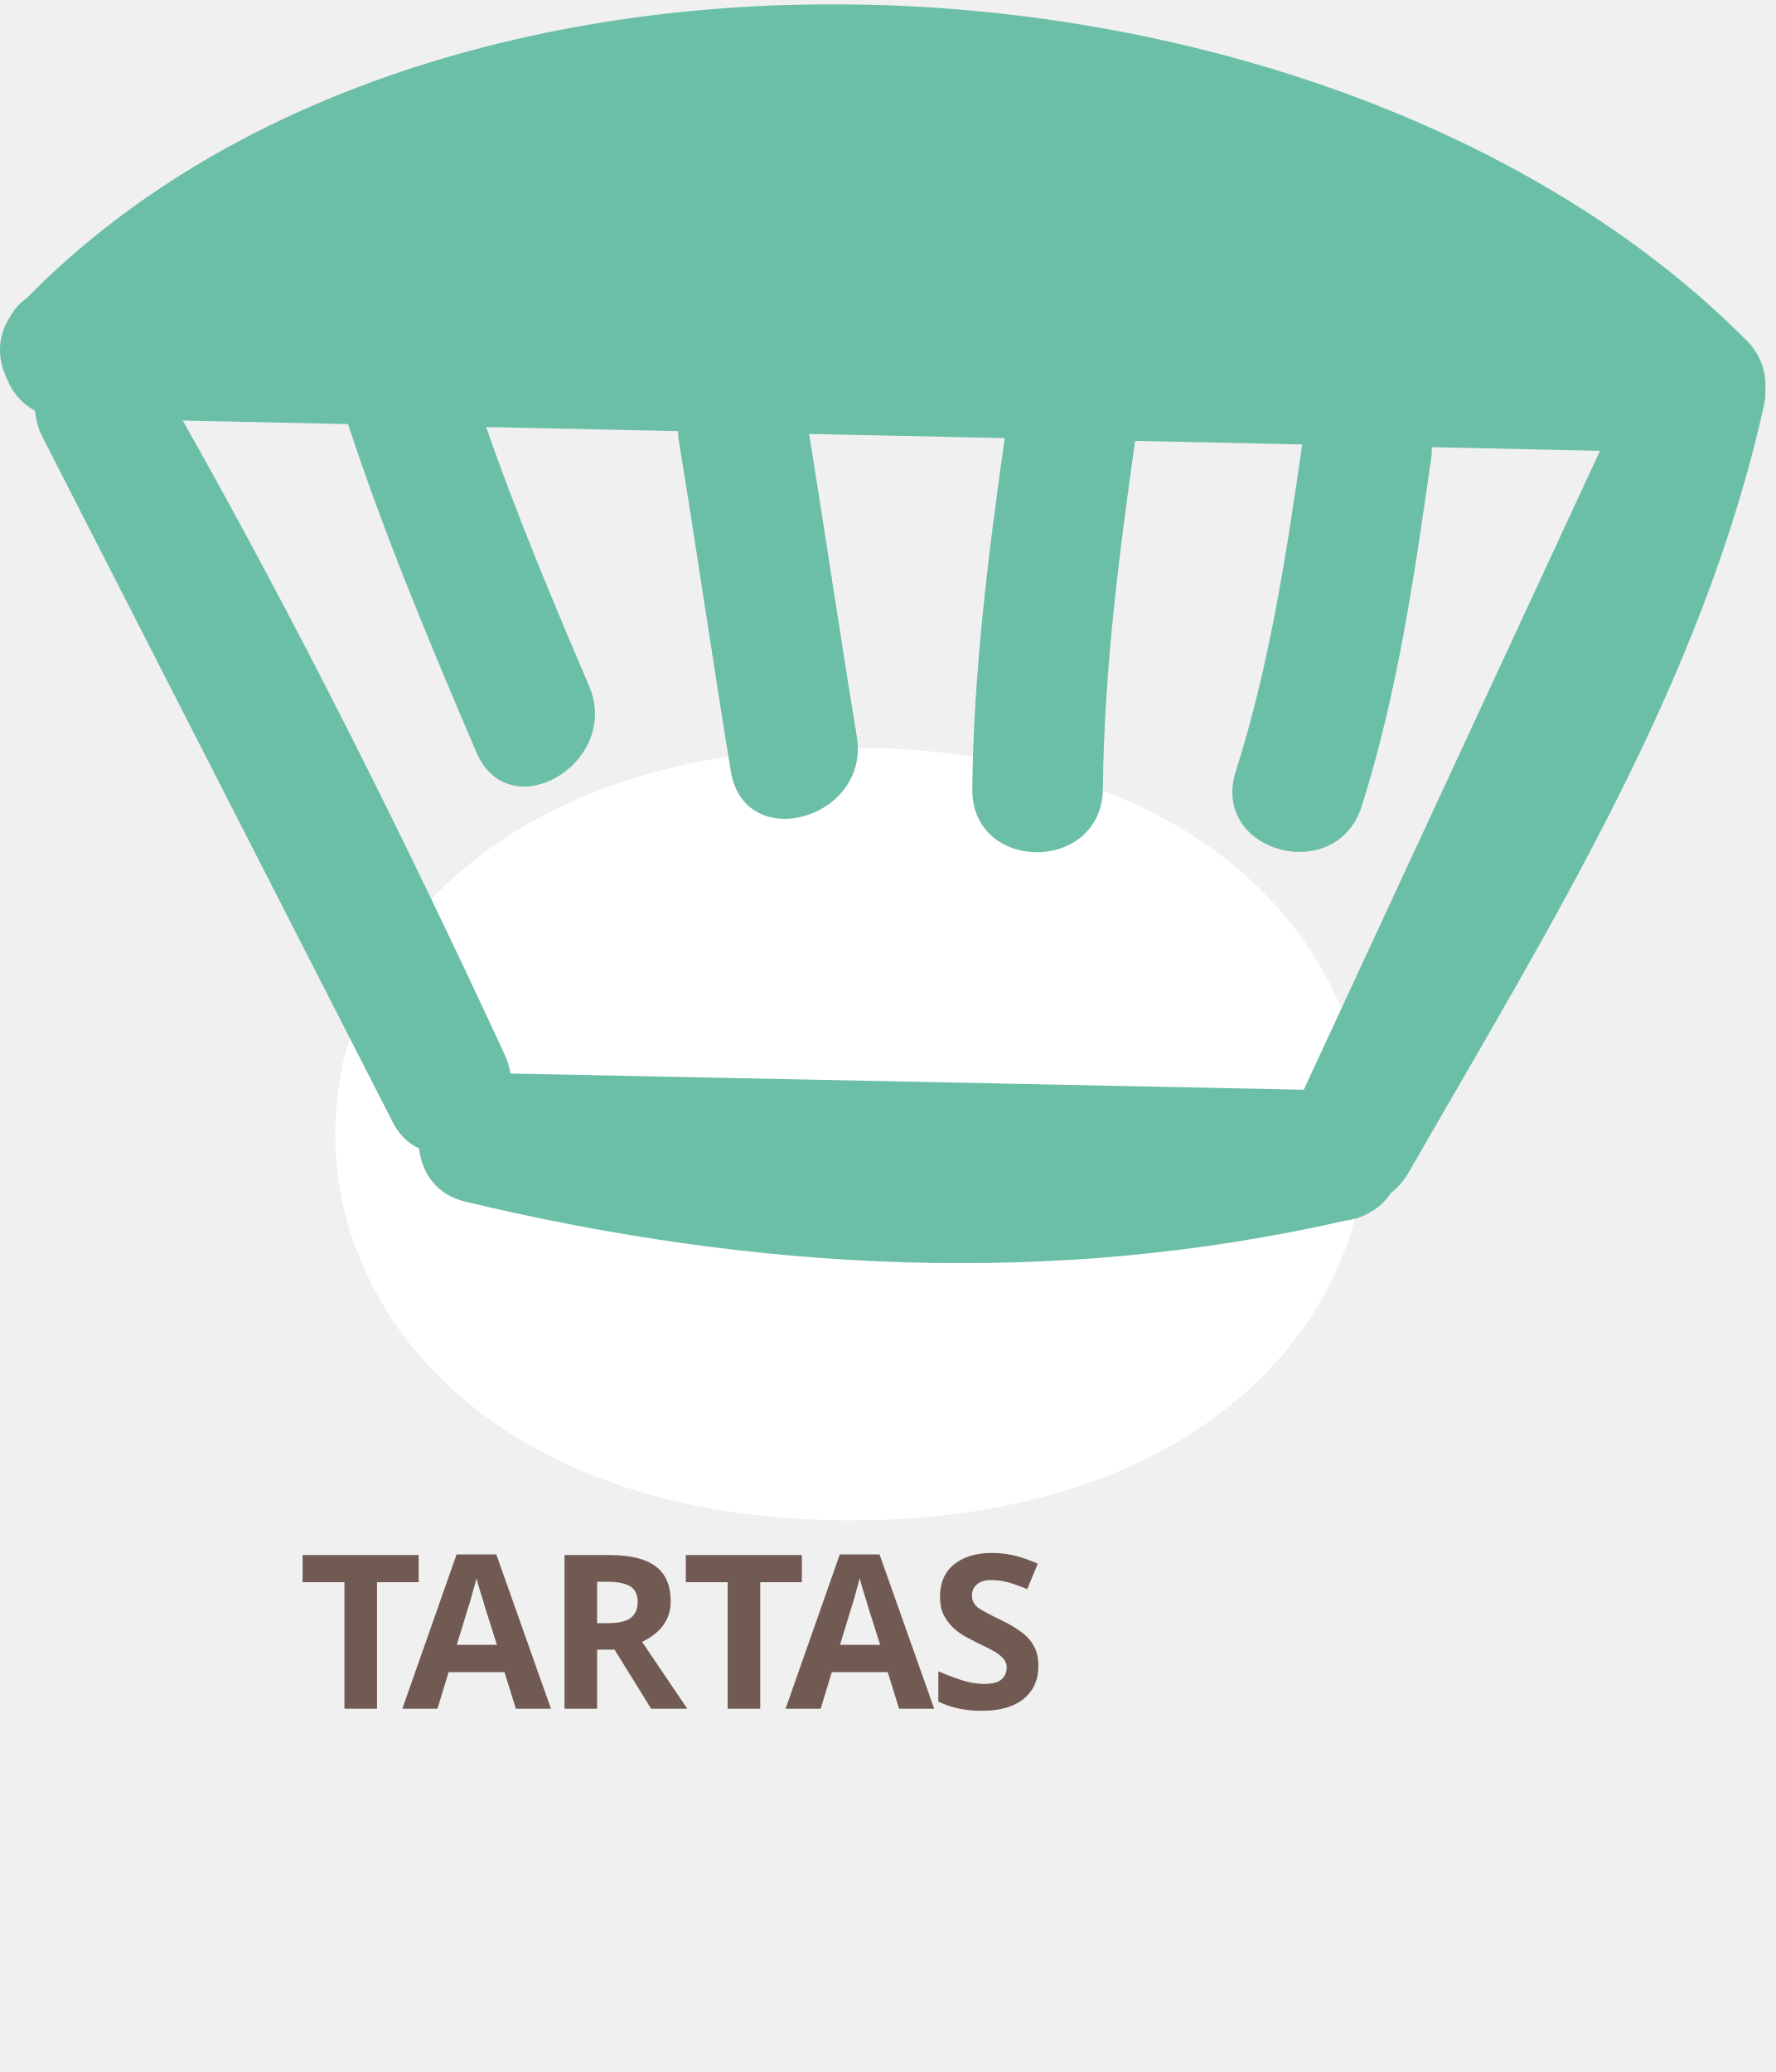
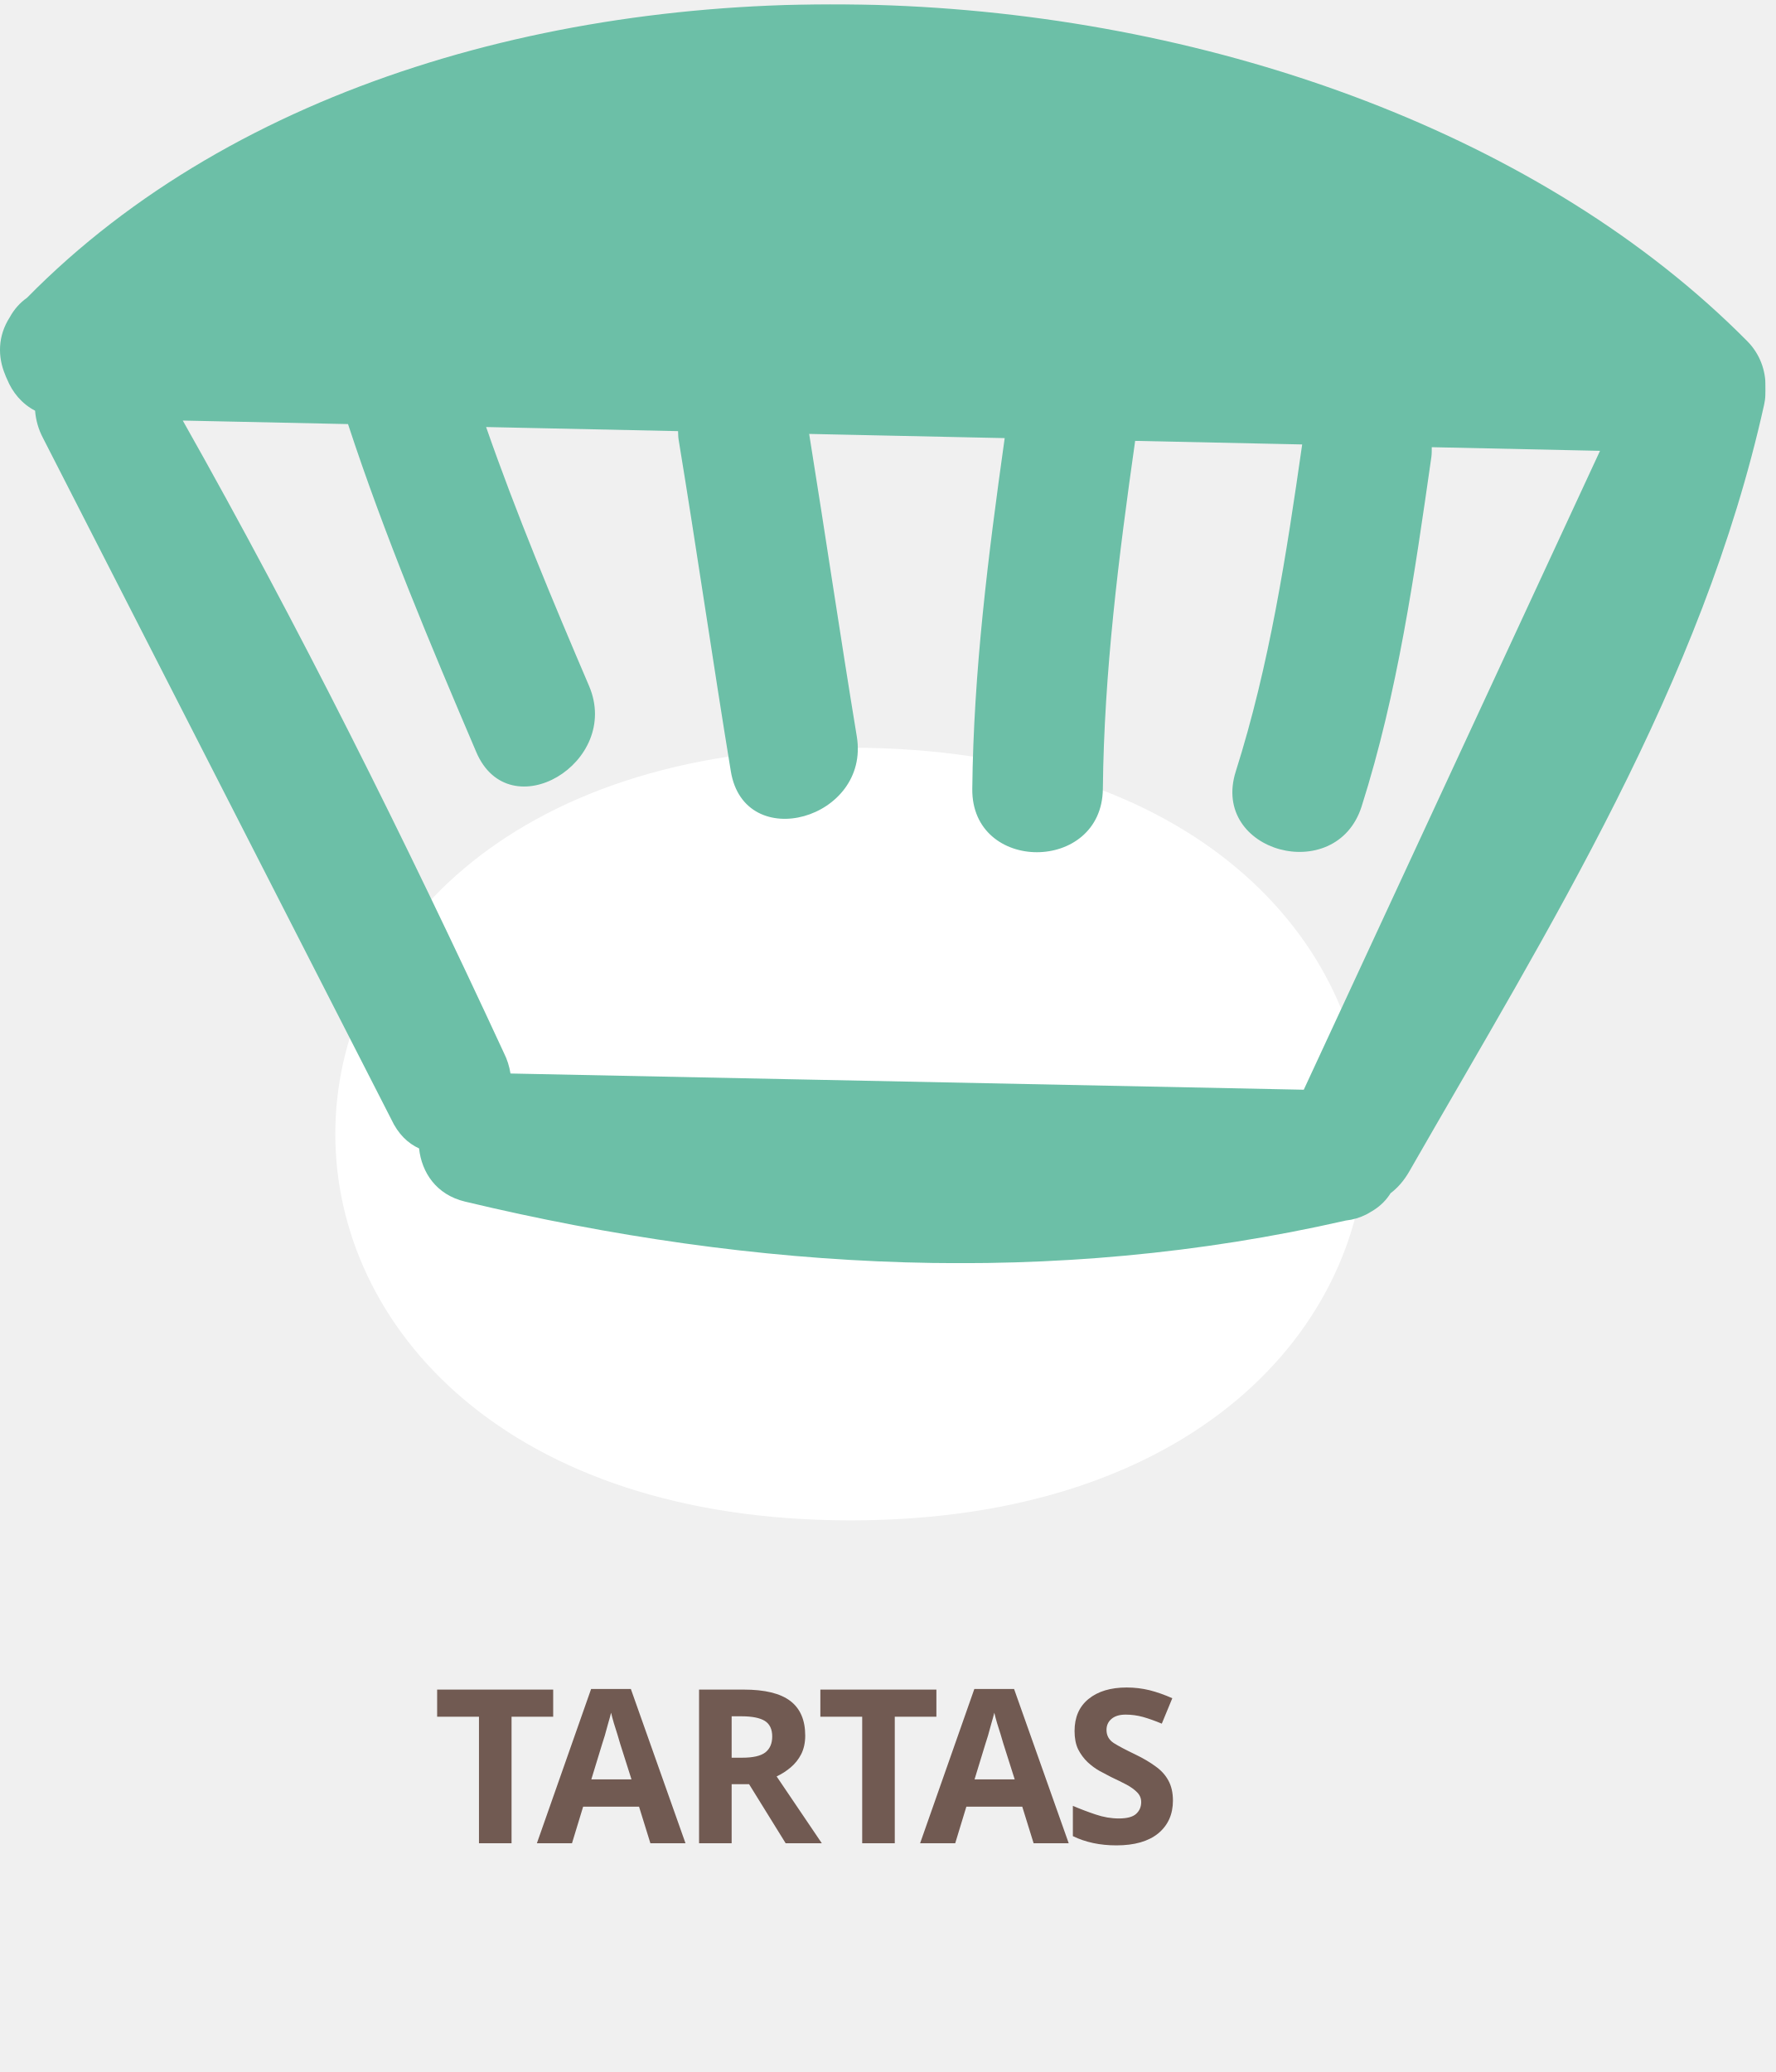
<svg xmlns="http://www.w3.org/2000/svg" xmlns:xlink="http://www.w3.org/1999/xlink" width="132" height="154" viewBox="0 0 132 154">
  <defs>
    <path id="a" d="M0 .318h131.237v93.566H0z" />
  </defs>
  <g fill="none" fill-rule="evenodd">
    <text fill="#715A52" font-family="LuloCleanOne-Bold, Lulo Clean" font-size="16" font-weight="bold" letter-spacing="-.42" transform="translate(-66)">
-       <tspan x="88.18" y="127">TARTAS</tspan>
+       <tspan x="98.18" y="137">TARTAS</tspan>
    </text>
    <path fill="#FFF" d="M63.229 113c51.08 0 51.08-57.426 0-57.426-51.074 0-51.074 57.426 0 57.426" />
    <g>
      <mask id="b" fill="#fff">
        <use xlink:href="#a" />
      </mask>
      <path fill="#6CBFA7" d="M37.456 78.261c-7.388-15.959-15.23-31.692-23.87-47.003l12.282.262c2.723 8.297 6.105 16.347 9.533 24.378 2.46 5.756 10.818.791 8.384-4.914-2.718-6.357-5.38-12.725-7.653-19.245 4.758.1 9.512.202 14.268.305.012.207.006.41.04.625 1.352 8.212 2.534 16.45 3.883 24.662 1.02 6.182 10.37 3.55 9.363-2.589-1.233-7.488-2.336-14.998-3.541-22.491l14.533.311c-1.215 8.656-2.317 17.313-2.409 26.07-.068 6.281 9.638 6.275 9.706 0 .09-8.693 1.18-17.268 2.4-25.864 4.14.088 8.279.178 12.415.265-1.174 8.199-2.428 16.388-4.936 24.304-1.902 6 7.47 8.55 9.358 2.59 2.68-8.448 3.927-17.21 5.18-25.96.034-.25.027-.488.03-.73l12.506.27c-7.34 15.828-14.682 31.657-22.02 47.486l-58.964-1.205a5.179 5.179 0 0 0-.488-1.527m93.777-49.529c.005-1.205-.414-2.42-1.361-3.376C99.56-5.258 33.11-9.498 2.012 22.128A4.242 4.242 0 0 0 .733 23.57c-.914 1.414-.906 2.957-.347 4.285.015.049.039.096.056.144.027.06.05.123.082.181.4.98 1.089 1.827 2.084 2.345a5.18 5.18 0 0 0 .587 2.028c8.624 16.875 17.253 33.747 25.88 50.622.512 1.111 1.248 1.806 2.074 2.18.195 1.79 1.274 3.44 3.415 3.953 21.673 5.184 43.653 6.386 65.468 1.407a4.424 4.424 0 0 0 1.528-.453c.11-.051.2-.117.303-.174.097-.06.2-.109.289-.177a3.956 3.956 0 0 0 1.21-1.228c.516-.388.987-.917 1.387-1.614 10.434-18.205 21.77-36.232 26.373-56.975.107-.479.126-.926.11-1.36" mask="url(#b)" />
    </g>
  </g>
</svg>
